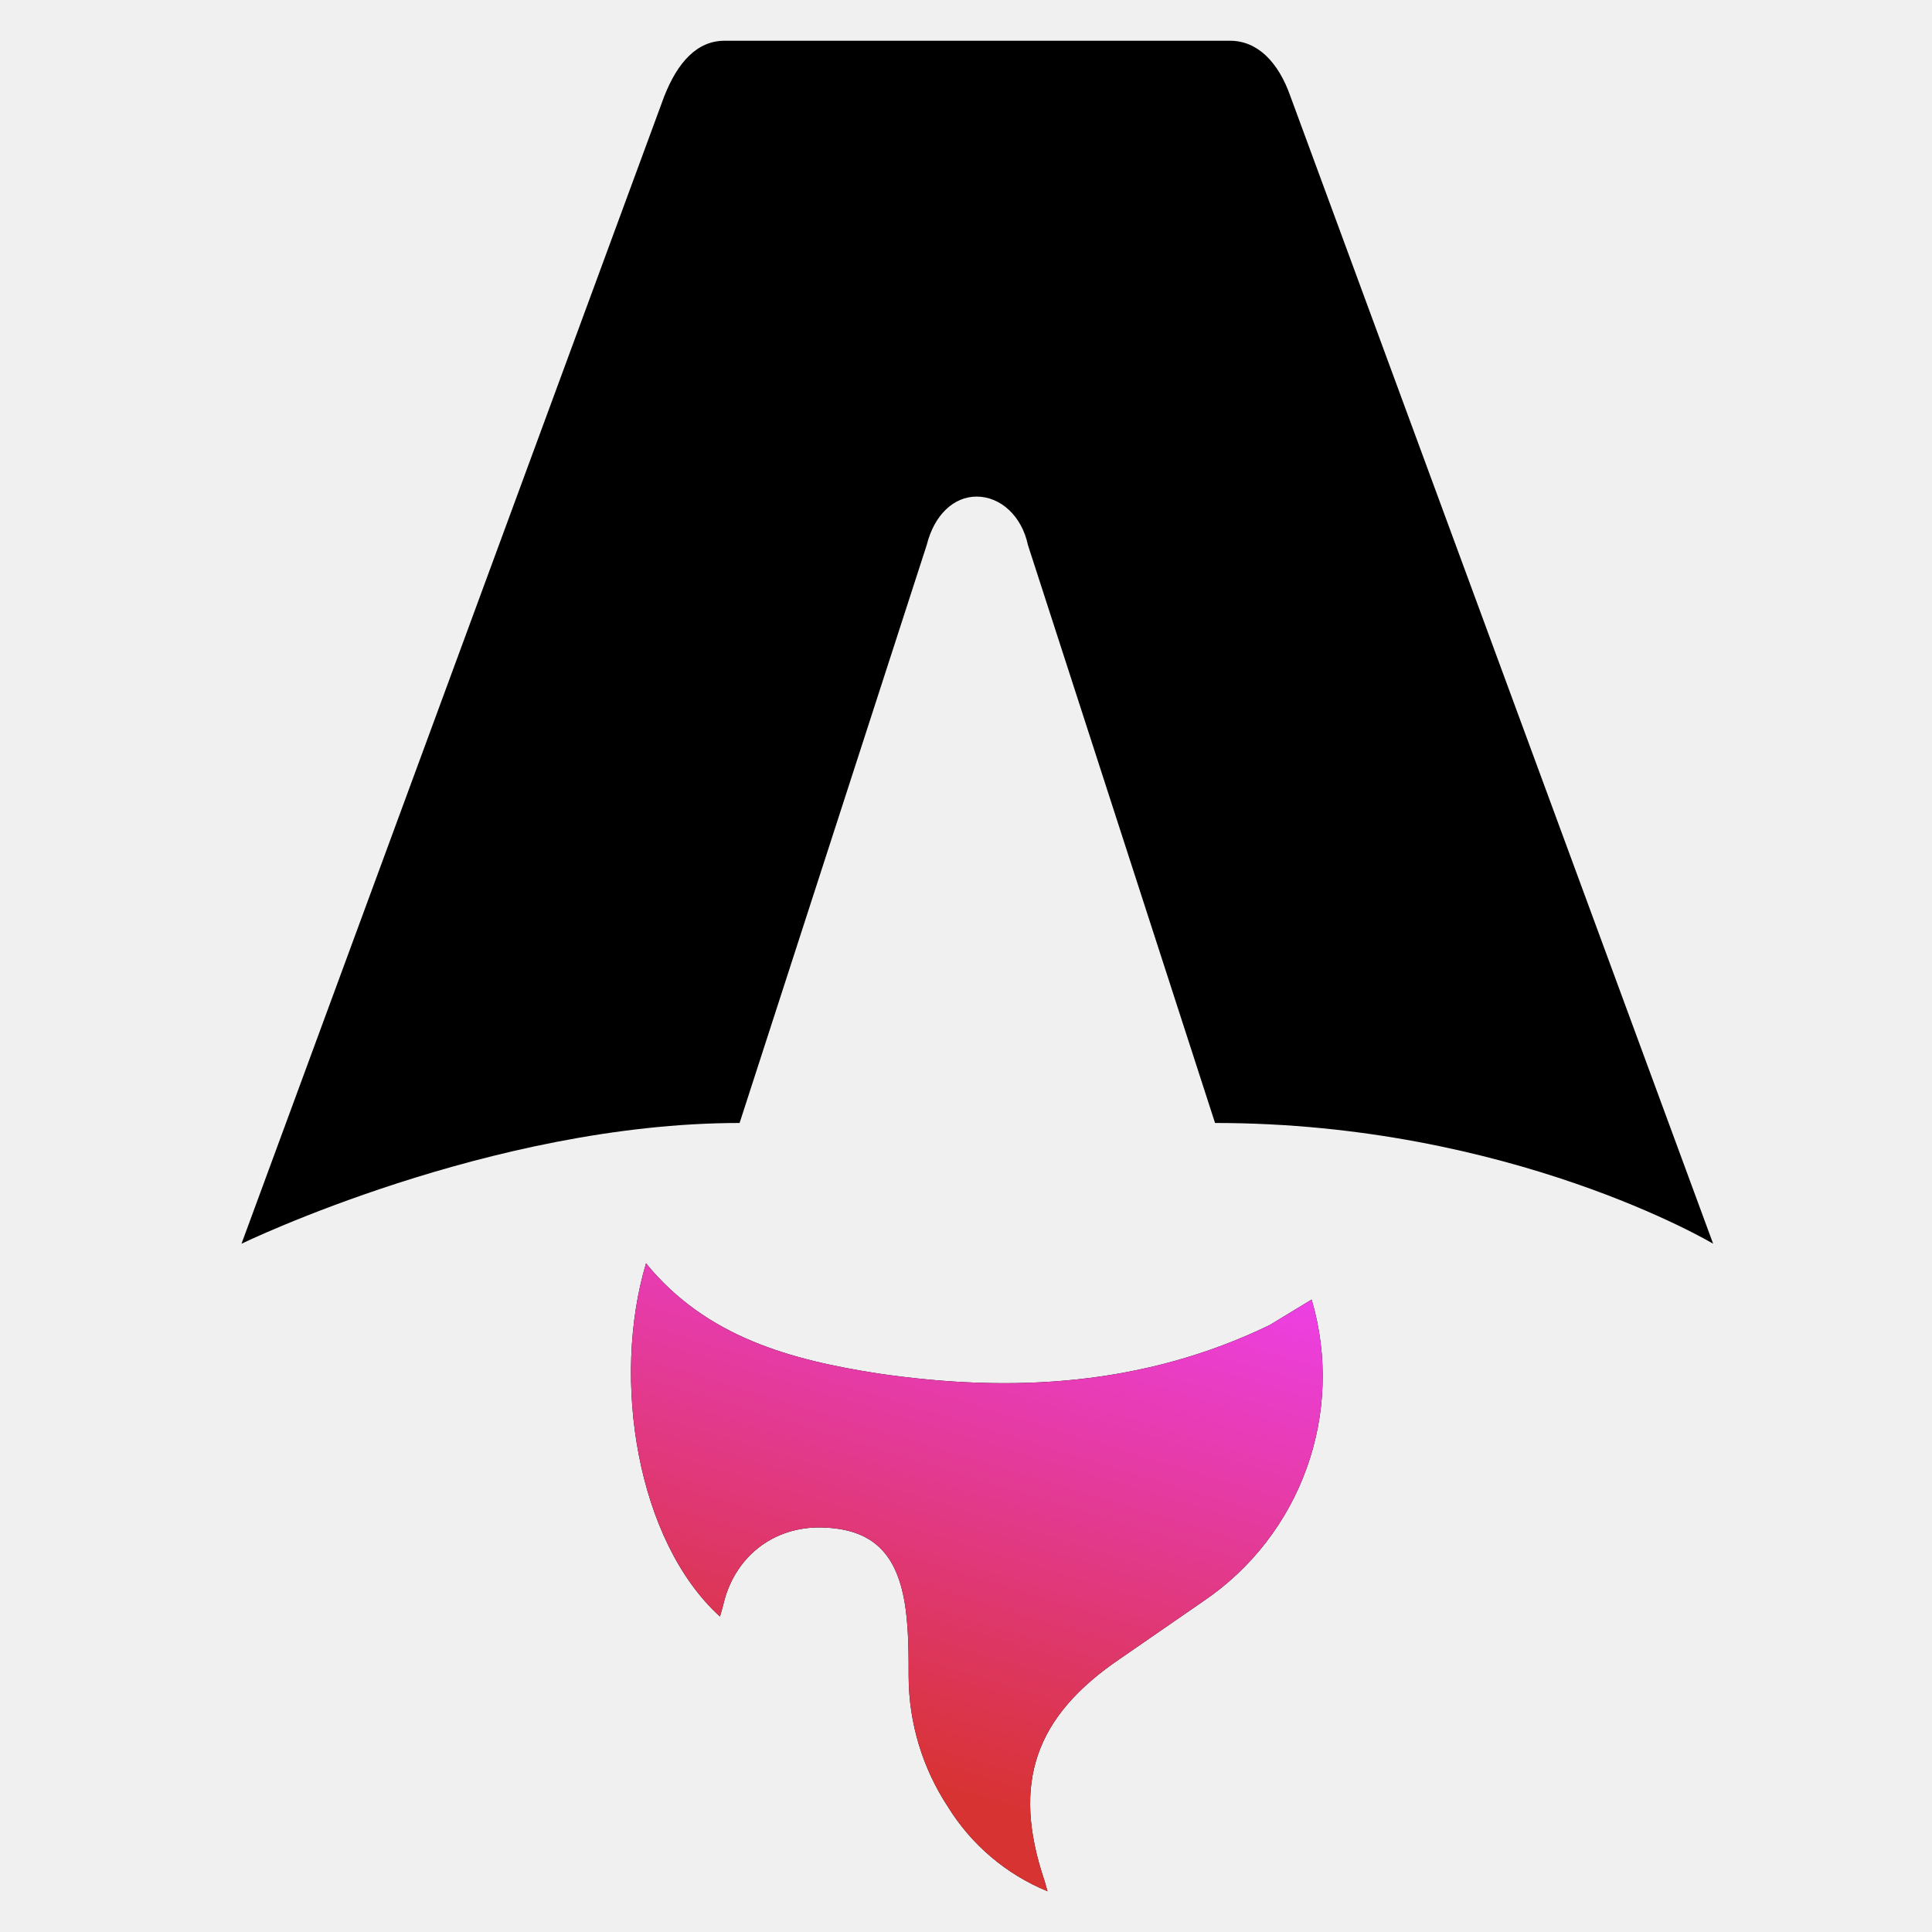
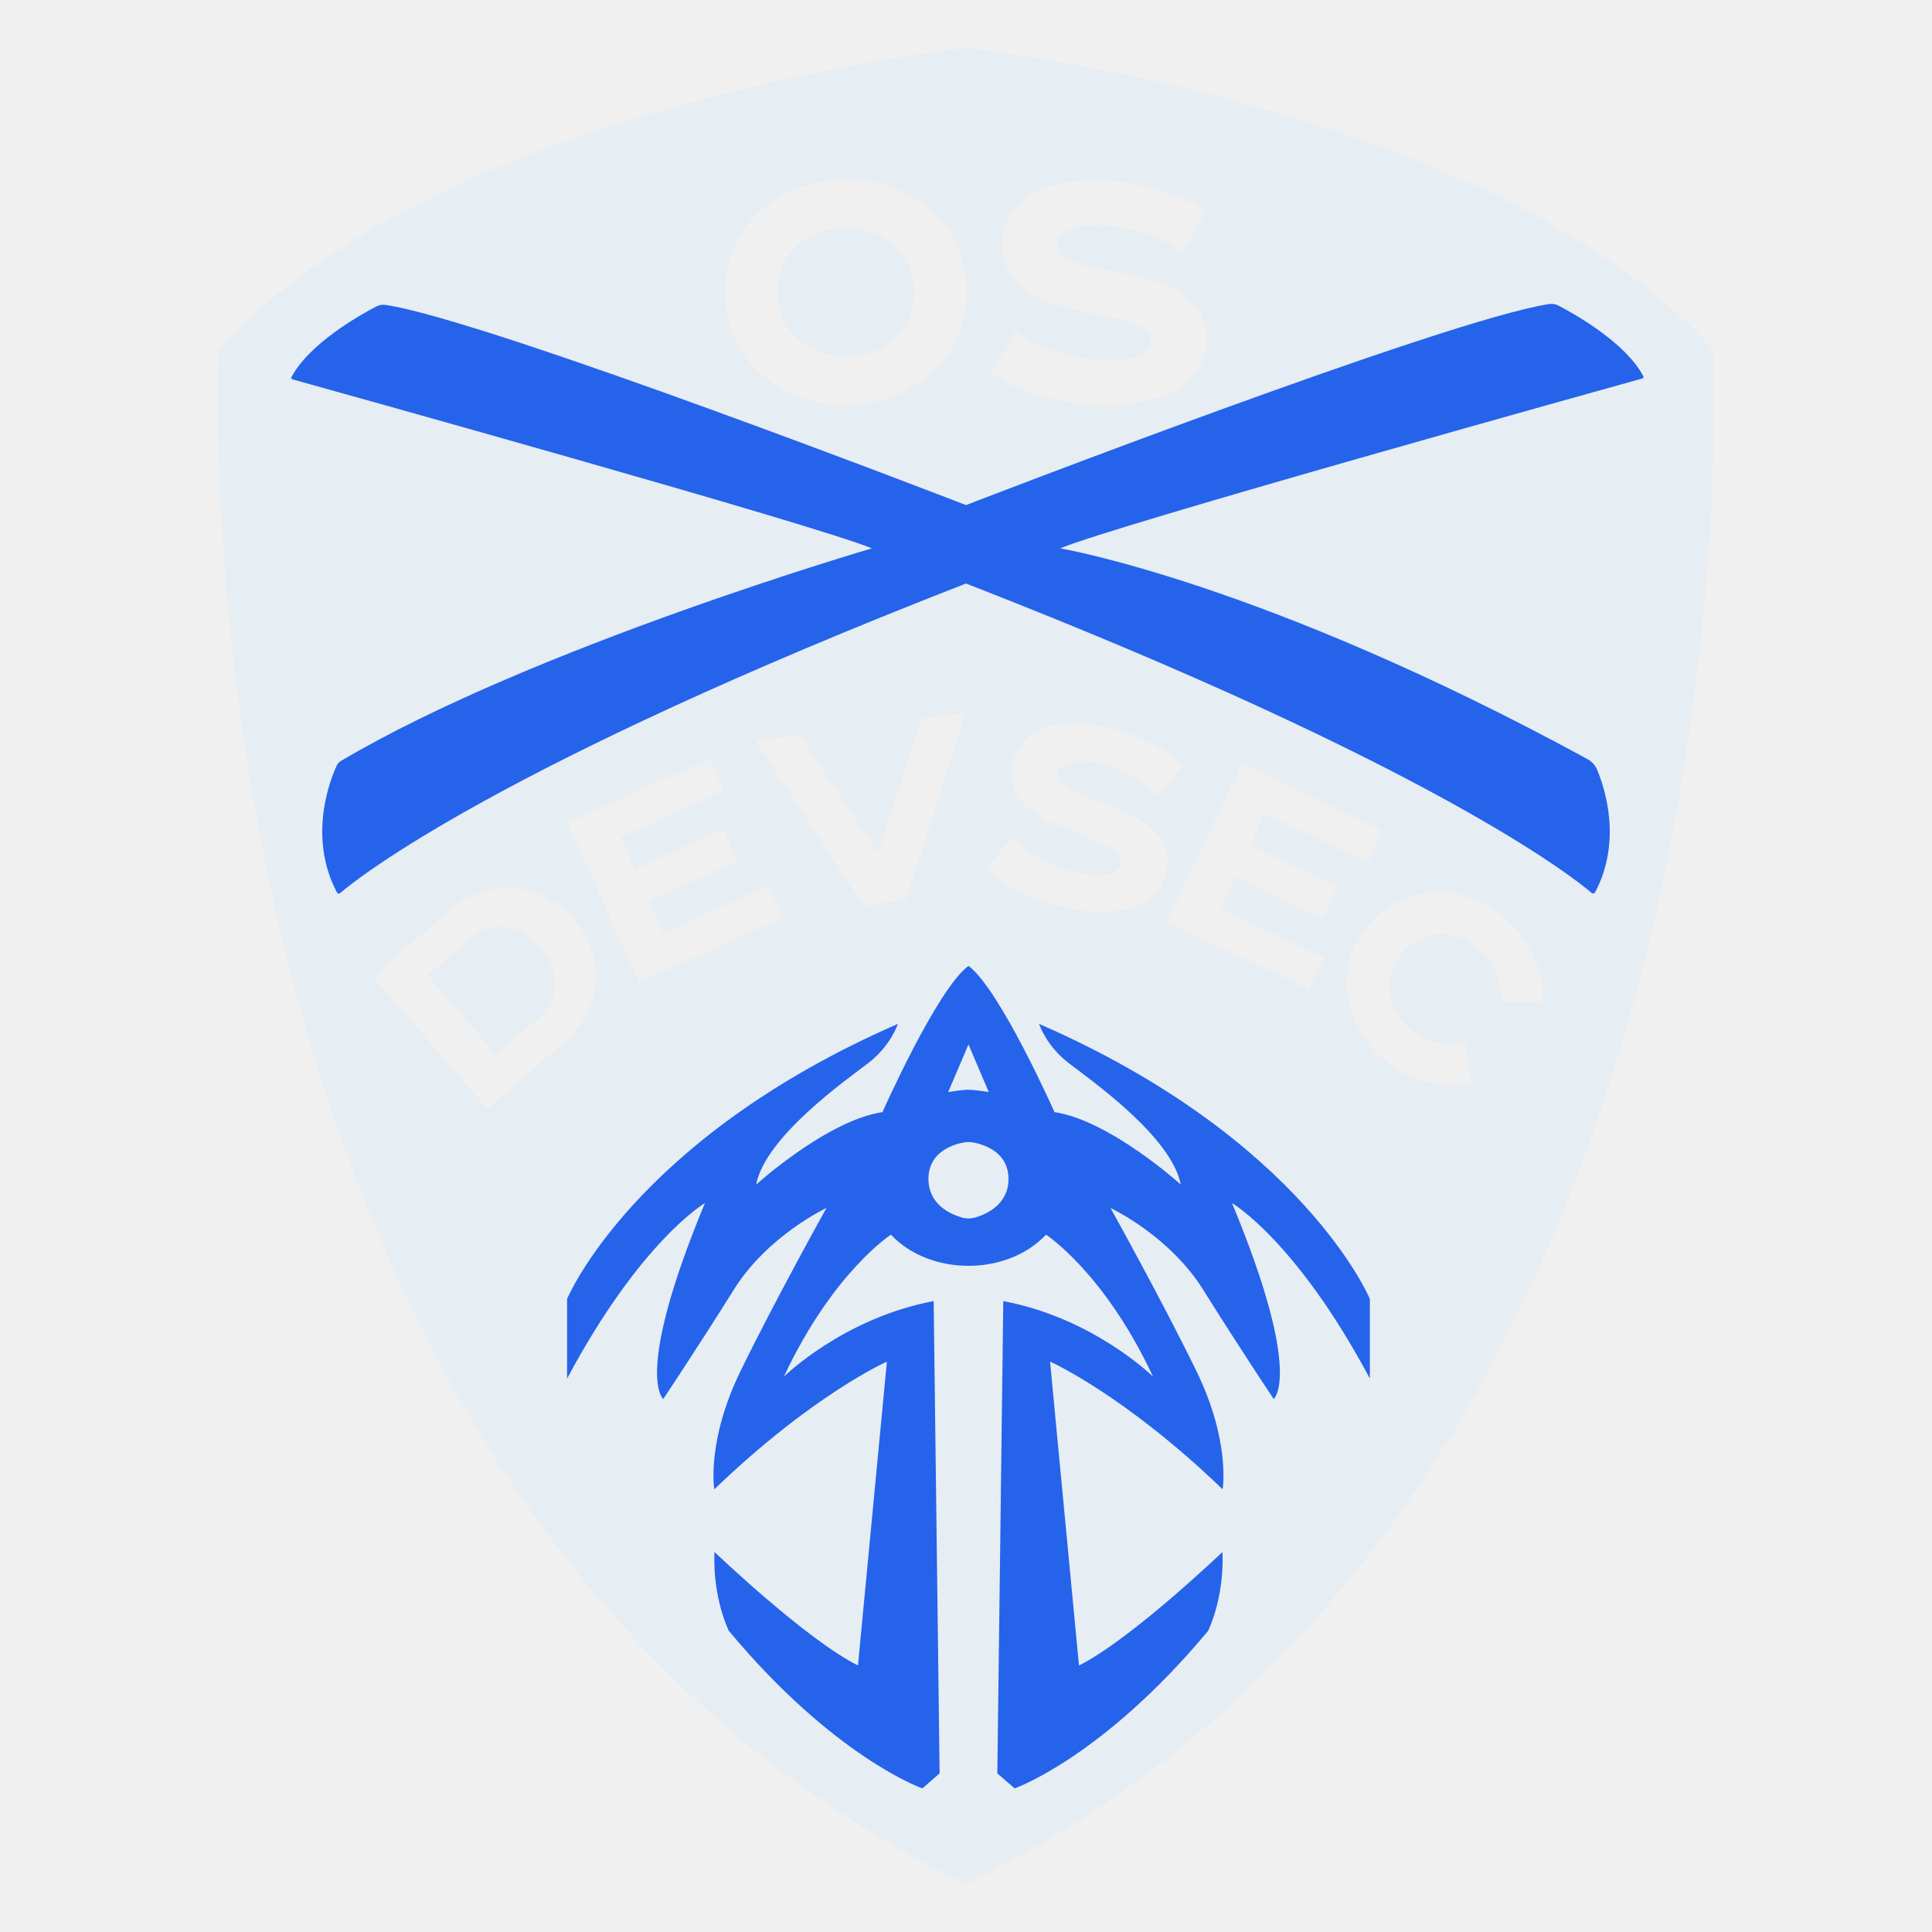
- <svg xmlns="http://www.w3.org/2000/svg" fill="none" viewBox="0 0 128 128">
-   <g>
-     <path d="M47.7 107.1c-5.5-5-7.2-15.7-4.9-23.4 4 4.9 9.6 6.4 15.4 7.3 8.9 1.3 17.6.8 25.9-3.2l2.8-1.7a18 18 0 0 1-7.2 20l-5.5 3.8c-5.6 3.8-7.2 8.2-5 14.7l.2.7a14 14 0 0 1-6.6-5.6 15.8 15.8 0 0 1-2.6-8.6c0-1.5 0-3-.2-4.5-.5-3.7-2.2-5.3-5.5-5.4-3.3-.1-5.9 2-6.6 5.2l-.2.7Z" />
-     <path d="M16 82.4s16.5-8 33-8l12.4-38.3c.5-2 1.8-3.2 3.3-3.2 1.6 0 3 1.3 3.4 3.2l12.4 38.3c19.6 0 33 8 33 8l-28-76c-.8-2.3-2.2-3.7-4-3.7H48c-1.8 0-3.1 1.4-4 3.7l-28 76Z" />
+ <svg xmlns="http://www.w3.org/2000/svg" width="100%" height="100%" viewBox="0 0 2250 2250" version="1.1" xml:space="preserve" style="fill-rule:evenodd;clip-rule:evenodd;stroke-linejoin:round;stroke-miterlimit:2;">
+   <rect id="Artboard2" x="0" y="0" width="2250" height="2250" style="fill:none;" />
+   <g id="Artboard21">
+     <g>
+       <path d="M1120.364,56.277c3.082,-0.343 6.193,-0.343 9.276,0c56.731,6.774 619.036,79.987 861.761,347.163c2.187,2.422 3.47,5.524 3.632,8.783c3.491,88.855 36.166,1341.821 -870.031,1781.759c-906.197,-439.938 -873.522,-1692.903 -870.036,-1781.759c0.162,-3.26 1.445,-6.365 3.633,-8.787c242.73,-267.171 805.035,-340.385 861.766,-347.158Zm300.416,1001.091l17.412,-36.54l101.995,48.604l17.538,-36.802l-101.995,-48.604l17.412,-36.54l119.608,56.997l17.663,-37.065l-164.034,-78.167l-87.688,184.012l165.874,79.044l17.663,-37.065l-121.448,-57.874Zm-986.553,79.696l133.126,154.36l88.426,-76.262c52.102,-45.704 45.252,-106.705 12.16,-145.075c-33.091,-38.37 -92.424,-54.108 -145.287,-9.286l-88.426,76.262Zm63.892,-1.268l50.057,-43.171c27.564,-23.773 61.205,-12.41 81.174,10.744c19.779,22.934 26.076,57.879 -1.488,81.651l-50.057,43.171l-79.686,-92.396Zm879.865,-244.279c-22.313,-22.257 -62.377,-40.642 -100.881,-46.967c-46.55,-7.647 -90.76,2.797 -98.029,47.048c-13.075,79.595 132.165,77.484 126.171,113.977c-2.077,12.643 -19.687,15.652 -40.95,12.159c-30.459,-5.003 -69.181,-22.578 -85.266,-43.221l-30.458,36.311c21.309,22.977 63.05,41.933 103.853,48.635c49.998,8.213 98.9,-2.05 106.169,-46.301c13.169,-80.169 -132.834,-77.004 -127.076,-112.06c2.266,-13.793 19.348,-17.184 40.612,-13.691c27.01,4.437 60.127,20.205 75.874,39.318l29.982,-35.208Zm-323.066,156.684l69.988,-218.024l-51.659,6.948l-50.912,156.694l-90.501,-137.676l-51.659,6.948l125.392,191.747l49.35,-6.637Zm-282.455,38.143l-16.628,-36.903l103.01,-46.415l-16.748,-37.169l-103.01,46.415l-16.628,-36.903l120.798,-54.43l-16.867,-37.434l-165.666,74.647l83.738,185.843l167.524,-75.484l-16.867,-37.434l-122.656,55.267Zm822.437,-10.863c-47.067,54.002 -25.047,122.251 14.467,156.69c30.513,26.595 68.718,35.944 103.797,29.822l-6.585,-47.844c-19.962,3.846 -42.756,2.521 -64.269,-16.229c-32.708,-28.508 -29.083,-65.907 -8.993,-88.957c20.281,-23.269 56.834,-31.969 89.543,-3.461c16.903,14.732 26.266,39.889 25.238,61.011l48.295,-0.012c2.095,-35.643 -13.342,-71.115 -44.074,-97.901c-39.513,-34.439 -110.35,-47.122 -157.417,6.88Zm-469.369,-735.235c0,-88.165 -75.822,-131.542 -140.359,-131.542c-64.89,0 -140.712,43.377 -140.712,131.542c0,88.165 75.822,131.542 140.712,131.542c64.537,0 140.359,-43.377 140.359,-131.542Zm-60.658,0c0,50.43 -43.025,74.764 -79.701,74.764c-37.029,0 -80.054,-24.334 -80.054,-74.764c0,-50.43 43.025,-75.117 80.054,-75.117c36.677,0 79.701,24.686 79.701,75.117Zm339.965,-93.808c-31.034,-22.218 -82.523,-36.324 -129.779,-36.324c-57.131,0 -107.914,21.16 -107.914,75.469c0,97.687 173.156,66.653 173.156,111.441c0,15.517 -20.454,22.57 -46.551,22.57c-37.382,0 -87.107,-13.401 -110.383,-34.913l-29.271,49.373c29.976,23.276 83.581,37.735 133.658,37.735c61.363,0 117.789,-21.865 117.789,-76.175c0,-98.392 -173.862,-65.948 -173.862,-108.972c0,-16.928 19.749,-24.334 45.846,-24.334c33.15,0 75.822,12.343 98.392,32.092l28.918,-47.962Z" style="fill:#e6edf3;" />
+       <path d="M1218.17,1437.87c-45.359,48.415 -135.224,48.415 -180.583,0c0,0 -67.942,44.01 -124.678,165.388c0,0 69.158,-68.236 174.435,-88.019l6.922,550.036l-20.124,17.489c0,0 -102.226,-35.784 -225.306,-183.428c0,0 -18.958,-37.425 -16.771,-91.924c0,0 106.747,102.085 167.12,132.182l33.686,-353.857c0,0 -86.13,38.129 -200.97,148.704c0,0 -9.57,-55.605 30.761,-138.219c40.331,-82.614 99.802,-189.376 99.802,-189.376c0,0 -68.357,31.774 -108.004,95.323c-39.647,63.549 -82.029,127.098 -82.029,127.098c0,0 -34.862,-27.402 48.534,-228.14c0,0 -74.597,43.346 -160.547,204.403l-0,-92.756c0,0 77.035,-185.979 385.261,-320.372c0,0 -8.089,25.359 -34.467,45.616c-26.377,20.257 -119.681,85.623 -130.619,141.546c0,0 82.576,-74.733 147.105,-84.393c0,0 63.648,-143.366 100.181,-170.311c36.533,26.945 100.181,170.311 100.181,170.311c64.529,9.659 147.105,84.393 147.105,84.393c-10.937,-55.923 -104.241,-121.288 -130.619,-141.546c-26.377,-20.257 -34.467,-45.616 -34.467,-45.616c308.226,134.393 385.261,320.372 385.261,320.372l0,92.647c-85.95,-161.057 -160.547,-204.293 -160.547,-204.293c83.396,200.738 48.534,228.14 48.534,228.14c0,0 -42.382,-63.549 -82.029,-127.098c-39.647,-63.549 -108.004,-95.323 -108.004,-95.323c0,0 59.471,106.762 99.802,189.376c40.331,82.614 30.761,138.219 30.761,138.219c-114.84,-110.575 -200.97,-148.704 -200.97,-148.704l33.686,353.857c60.373,-30.097 167.12,-132.182 167.12,-132.182c2.187,54.5 -16.771,91.924 -16.771,91.924c-123.08,147.644 -225.306,183.428 -225.306,183.428l-20.124,-17.489l6.922,-550.036c105.277,19.783 174.435,88.019 174.435,88.019c-56.737,-121.378 -124.678,-165.388 -124.678,-165.388Zm-90.291,-221.499l-23.621,55.415c0,0 15.748,-2.64 23.621,-2.64c7.874,0 23.621,2.64 23.621,2.64l-23.621,-55.415Zm3.786,113.844c-2.512,-0.352 -5.06,-0.352 -7.572,-0.001c-11.106,1.771 -42.821,9.723 -42.821,42.803c0,29.545 25.299,40.91 38.618,44.846c5.22,1.502 10.757,1.503 15.978,0.001c13.319,-3.937 38.618,-15.302 38.618,-44.847c0,-33.08 -31.716,-41.032 -42.821,-42.802Z" style="fill:#2563eb;" />
+       <path d="M1125.002,588.217c0,0 560.519,-216.753 679.635,-234.183c3.561,-0.397 7.161,0.255 10.357,1.876c17.847,9.269 78.026,42.719 98.879,82.336c0.24,0.473 0.255,1.029 0.042,1.514c-0.214,0.486 -0.634,0.849 -1.145,0.992c-39.025,10.859 -613.582,170.823 -678.129,197.875c0,0 236.415,39.459 614.235,245.482c4.849,2.638 8.695,6.798 10.945,11.838c8.996,21.379 29.501,82.773 -2.043,143.087c-0.399,0.754 -1.126,1.281 -1.967,1.425c-0.841,0.144 -1.702,-0.111 -2.329,-0.69c-21.948,-18.673 -186.326,-149.096 -728.48,-360.212c-544.451,212.011 -707.918,342.642 -728.742,360.454c-0.566,0.524 -1.342,0.755 -2.102,0.626c-0.76,-0.129 -1.417,-0.604 -1.778,-1.285c-34.731,-66.052 -6.919,-133.481 0.029,-148.289c0.969,-1.948 2.478,-3.576 4.348,-4.689c222.489,-131.999 618.607,-247.747 618.607,-247.747c-64.54,-27.05 -635.939,-186.039 -674.86,-196.858c-0.513,-0.142 -0.934,-0.507 -1.149,-0.994c-0.215,-0.487 -0.199,-1.044 0.041,-1.519c20.857,-39.615 81.038,-73.065 98.883,-82.334c3.196,-1.621 6.796,-2.273 10.357,-1.877c119.024,17.404 676.365,233.171 676.365,233.171Z" style="fill:#2563eb;" />
+     </g>
  </g>
-   <path fill="url(#a)" d="M47.7 107.1c-5.5-5-7.2-15.7-4.9-23.4 4 4.9 9.6 6.4 15.4 7.3 8.9 1.3 17.6.8 25.9-3.2l2.8-1.7a18 18 0 0 1-7.2 20l-5.5 3.8c-5.6 3.8-7.2 8.2-5 14.7l.2.7a14 14 0 0 1-6.6-5.6 15.8 15.8 0 0 1-2.6-8.6c0-1.5 0-3-.2-4.5-.5-3.7-2.2-5.3-5.5-5.4-3.3-.1-5.9 2-6.6 5.2l-.2.7Z" />
-   <defs>
-     <linearGradient id="a" x1="64.7" x2="77.4" y1="119.2" y2="77.4" gradientUnits="userSpaceOnUse">
-       <stop stop-color="#D83333" />
-       <stop offset="1" stop-color="#F041FF" />
-     </linearGradient>
-   </defs>
-   <style>
-     g {
-       fill: #000;
-     }
- 
-     @media (prefers-color-scheme: dark) {
-       g {
-         fill: #FFF;
-       }
-     }
-   </style>
</svg>
